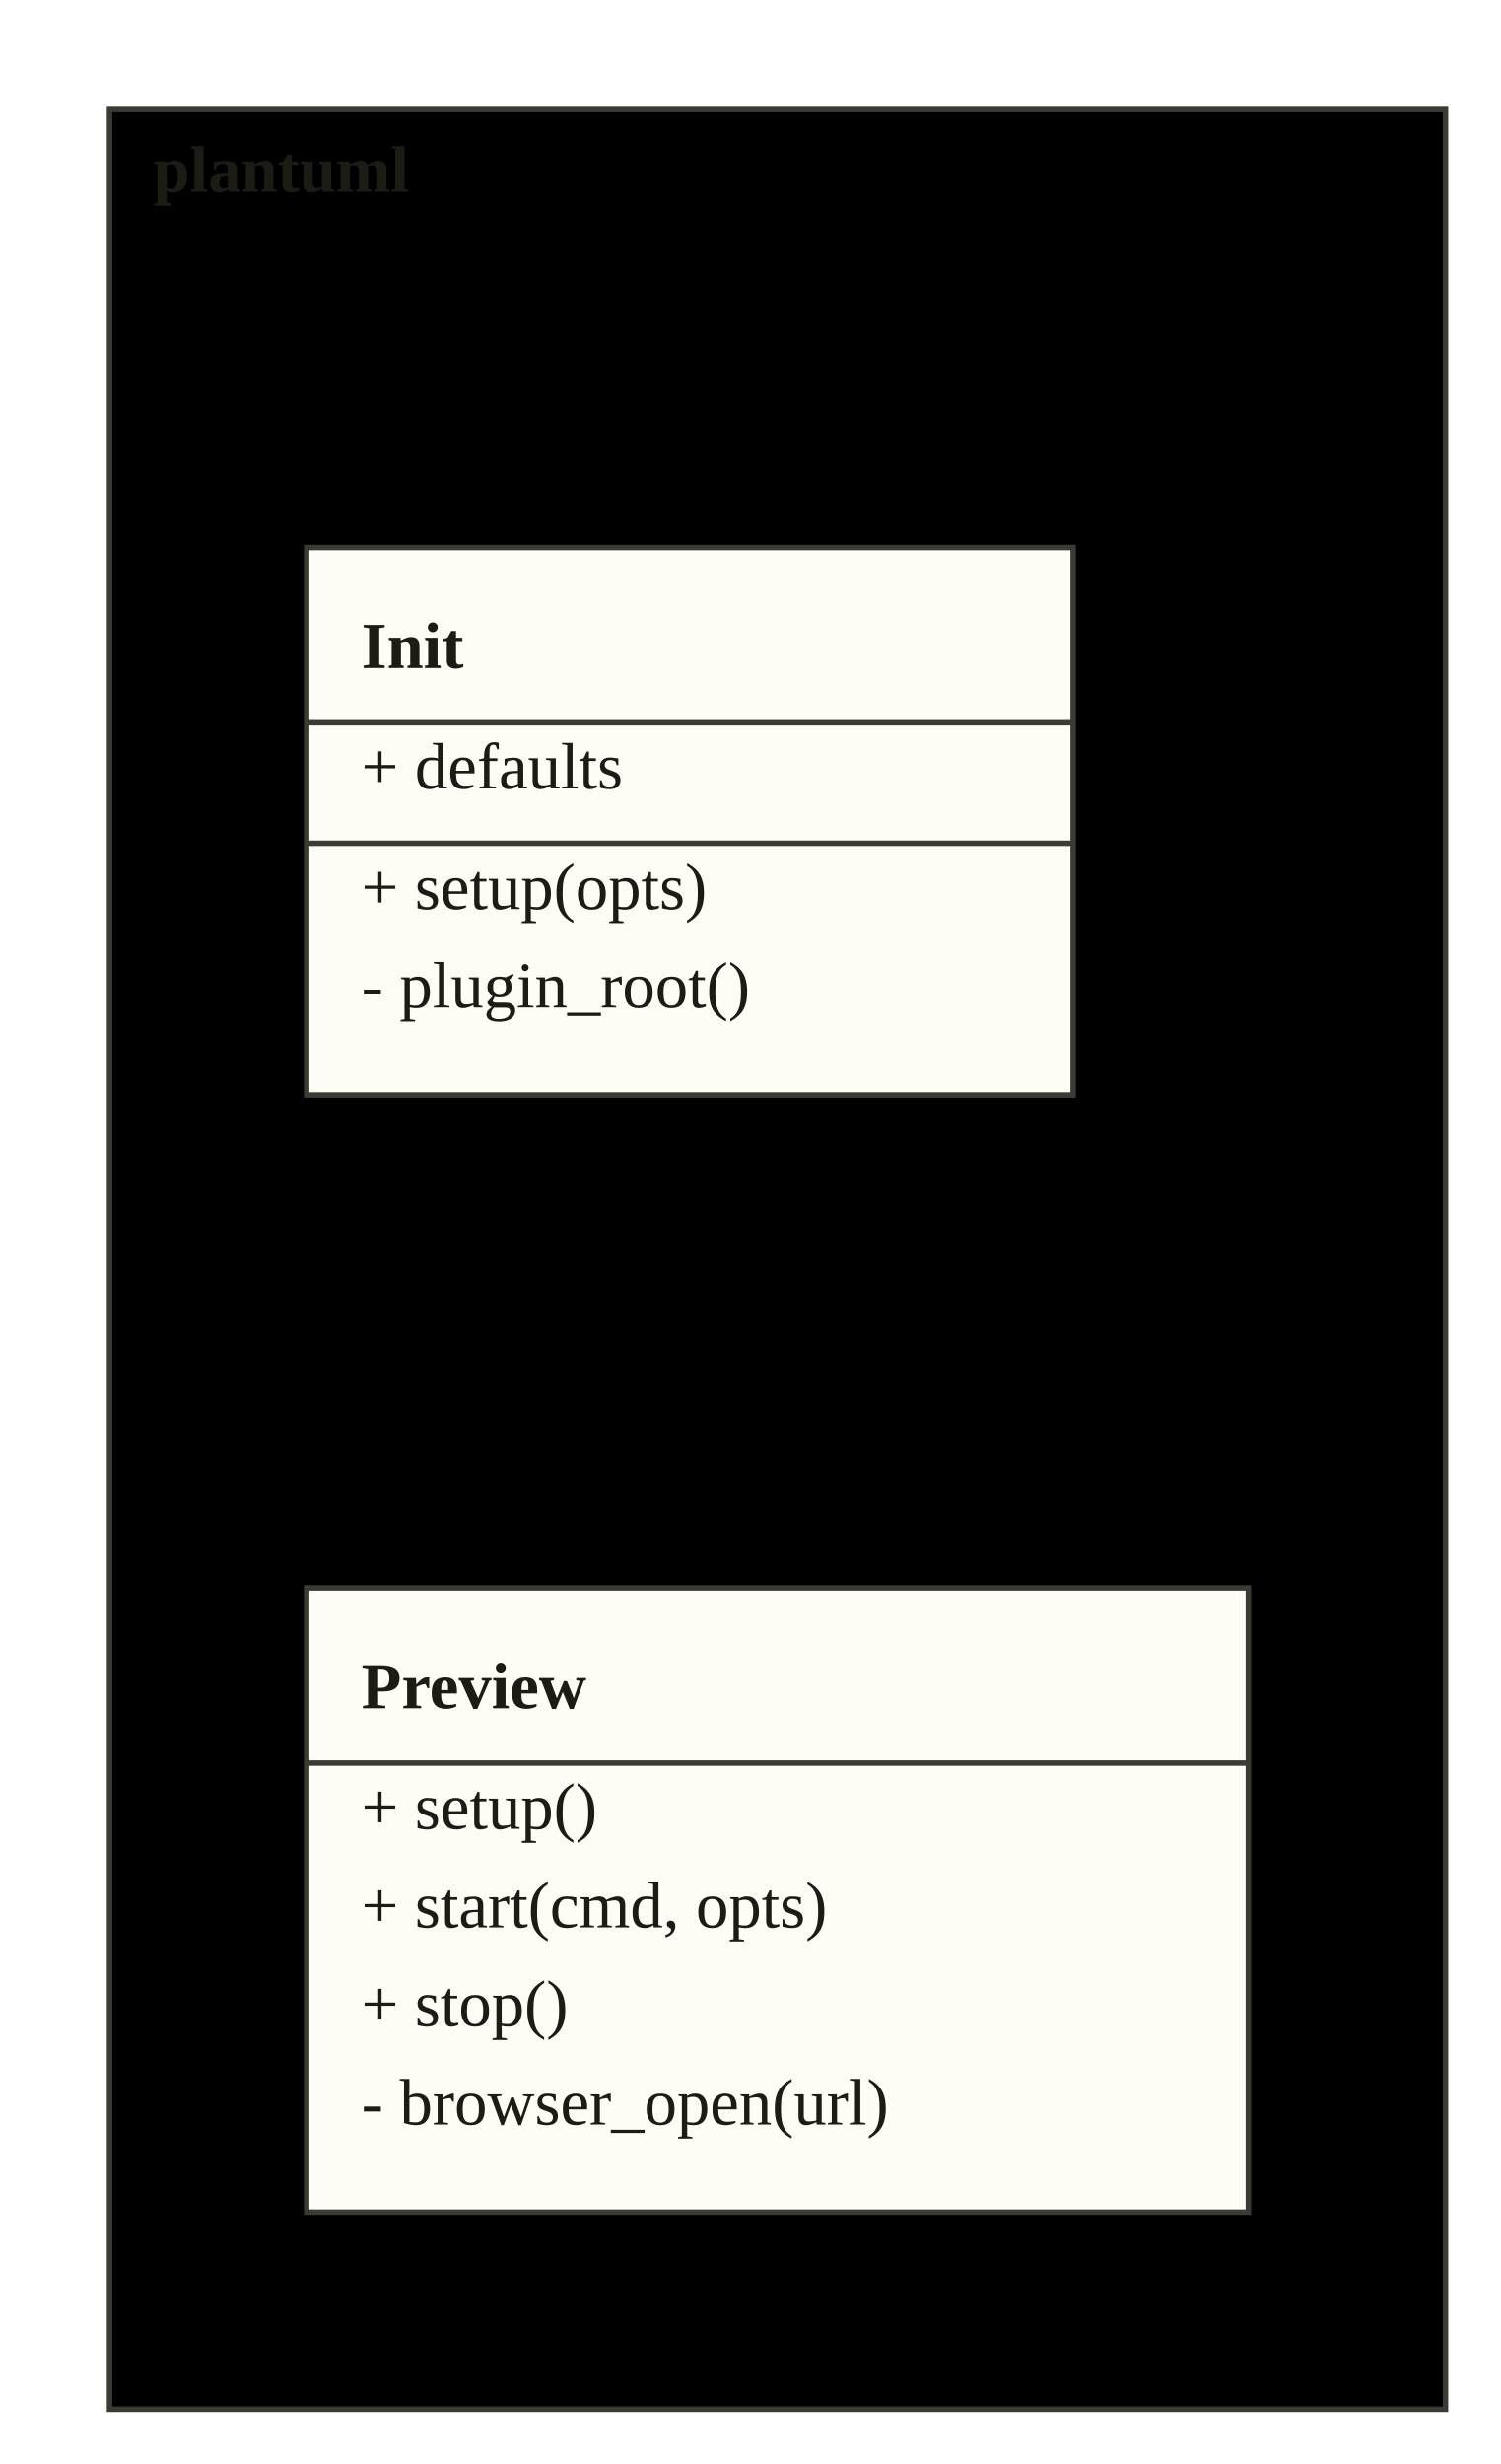
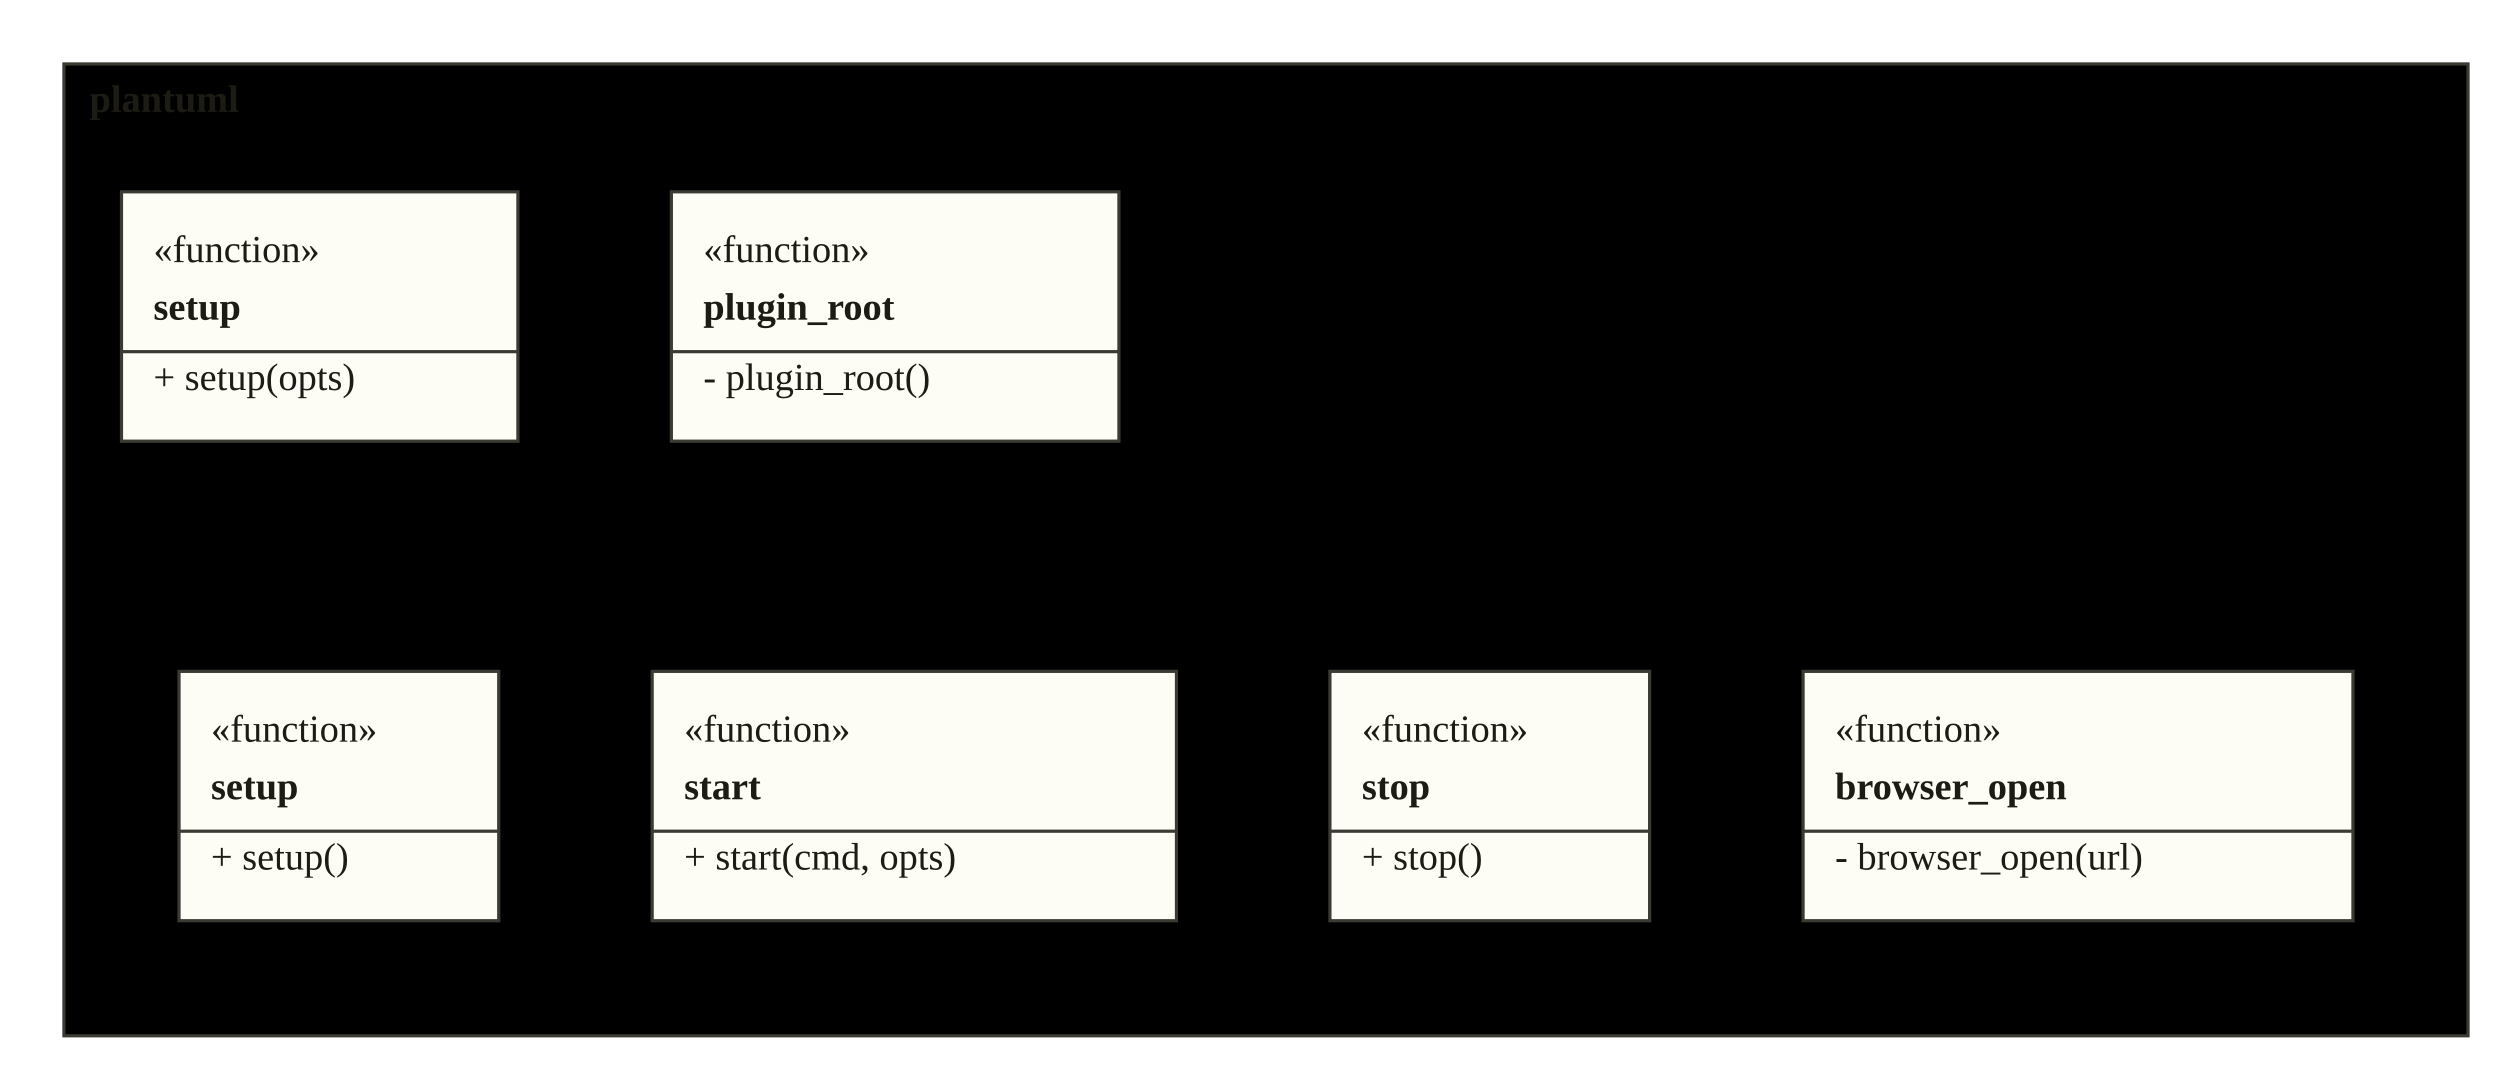
- <svg xmlns="http://www.w3.org/2000/svg" viewBox="-10 -10 274 450" width="274" height="450" class="pr-diagram" role="img">
+ <svg xmlns="http://www.w3.org/2000/svg" viewBox="-10 -10 782 334" width="782" height="334" class="pr-diagram" role="img">
  <style>
  :root { color-scheme: light dark; }
  .pr-diagram { font-family: var(--pr-font, ui-monospace, monospace); font-size: 12px; }
  .pr-box rect { fill: var(--pr-box-fill, #fdfdf6); stroke: var(--pr-stroke, #3b3b33); }
  .pr-container &gt; rect { fill: var(--pr-container-fill, none); stroke: var(--pr-stroke, #3b3b33); stroke-dasharray: none; }
  .pr-note rect { fill: var(--pr-note-fill, #fbf6d9); stroke: var(--pr-stroke, #3b3b33); }
  text { fill: var(--pr-text, #1c1c14); }
  .pr-header { font-weight: 600; }
  .pr-abstract .pr-header { font-style: italic; }
  .pr-sep { stroke: var(--pr-stroke, #3b3b33); }
  .pr-edge { stroke: var(--pr-stroke, #3b3b33); fill: none; }
  .pr-edge-realization, .pr-edge-dependency, .pr-edge-attachment { stroke-dasharray: 6 4; }
</style>
  <defs>
    <marker id="pr-tri" viewBox="0 0 14 12" refX="13" refY="6" markerWidth="14" markerHeight="12" orient="auto">
      <path d="M1,1 L13,6 L1,11 Z" fill="var(--pr-box-fill, #fdfdf6)" stroke="var(--pr-stroke, #3b3b33)" />
    </marker>
    <marker id="pr-diamond-filled" viewBox="0 0 16 10" refX="15" refY="5" markerWidth="16" markerHeight="10" orient="auto">
      <path d="M1,5 L8,1 L15,5 L8,9 Z" fill="var(--pr-stroke, #3b3b33)" />
    </marker>
    <marker id="pr-diamond" viewBox="0 0 16 10" refX="15" refY="5" markerWidth="16" markerHeight="10" orient="auto">
      <path d="M1,5 L8,1 L15,5 L8,9 Z" fill="var(--pr-box-fill, #fdfdf6)" stroke="var(--pr-stroke, #3b3b33)" />
    </marker>
    <marker id="pr-arrow" viewBox="0 0 12 12" refX="11" refY="6" markerWidth="12" markerHeight="12" orient="auto">
      <path d="M1,1 L11,6 L1,11" fill="none" stroke="var(--pr-stroke, #3b3b33)" />
    </marker>
  </defs>
-   <g id="plantuml.init" class="pr-container pr-classifier-namespace">
-     <rect x="28" y="50" width="176" height="158" />
-     <text class="pr-header" x="36" y="65">init</text>
-   </g>
  <g id="plantuml.preview" class="pr-container pr-classifier-namespace">
-     <rect x="28" y="240" width="208" height="172" />
-     <text class="pr-header" x="36" y="255">preview</text>
+     <rect x="28" y="160" width="716" height="136" />
+     <text class="pr-header" x="36" y="175">preview</text>
  </g>
  <g id="plantuml" class="pr-container pr-classifier-namespace">
-     <rect x="10" y="10" width="244" height="420" />
+     <rect x="10" y="10" width="752" height="304" />
    <text class="pr-header" x="18" y="25">plantuml</text>
  </g>
-   <g id="plantuml.init.Init" class="pr-box pr-classifier-class">
-     <rect x="46" y="90" width="140" height="100" />
-     <text class="pr-header" x="56" y="112">Init</text>
-     <line class="pr-sep" x1="46" y1="122" x2="186" y2="122" />
-     <text x="56" y="134">+ defaults</text>
-     <line class="pr-sep" x1="46" y1="144" x2="186" y2="144" />
-     <text x="56" y="156">+ setup(opts)</text>
-     <text x="56" y="174">- plugin_root()</text>
+   <g id="plantuml.setup" class="pr-box pr-classifier-class">
+     <rect x="28" y="50" width="124" height="78" />
+     <text x="38" y="72">«function»</text>
+     <text class="pr-header" x="38" y="90">setup</text>
+     <line class="pr-sep" x1="28" y1="100" x2="152" y2="100" />
+     <text x="38" y="112">+ setup(opts)</text>
  </g>
-   <g id="plantuml.preview.Preview" class="pr-box pr-classifier-class">
-     <rect x="46" y="280" width="172" height="114" />
-     <text class="pr-header" x="56" y="302">Preview</text>
-     <line class="pr-sep" x1="46" y1="312" x2="218" y2="312" />
-     <text x="56" y="324">+ setup()</text>
-     <text x="56" y="342">+ start(cmd, opts)</text>
-     <text x="56" y="360">+ stop()</text>
-     <text x="56" y="378">- browser_open(url)</text>
+   <g id="plantuml.plugin_root" class="pr-box pr-classifier-class">
+     <rect x="200" y="50" width="140" height="78" />
+     <text x="210" y="72">«function»</text>
+     <text class="pr-header" x="210" y="90">plugin_root</text>
+     <line class="pr-sep" x1="200" y1="100" x2="340" y2="100" />
+     <text x="210" y="112">- plugin_root()</text>
+   </g>
+   <g id="plantuml.preview.setup" class="pr-box pr-classifier-class">
+     <rect x="46" y="200" width="100" height="78" />
+     <text x="56" y="222">«function»</text>
+     <text class="pr-header" x="56" y="240">setup</text>
+     <line class="pr-sep" x1="46" y1="250" x2="146" y2="250" />
+     <text x="56" y="262">+ setup()</text>
+   </g>
+   <g id="plantuml.preview.start" class="pr-box pr-classifier-class">
+     <rect x="194" y="200" width="164" height="78" />
+     <text x="204" y="222">«function»</text>
+     <text class="pr-header" x="204" y="240">start</text>
+     <line class="pr-sep" x1="194" y1="250" x2="358" y2="250" />
+     <text x="204" y="262">+ start(cmd, opts)</text>
+   </g>
+   <g id="plantuml.preview.stop" class="pr-box pr-classifier-class">
+     <rect x="406" y="200" width="100" height="78" />
+     <text x="416" y="222">«function»</text>
+     <text class="pr-header" x="416" y="240">stop</text>
+     <line class="pr-sep" x1="406" y1="250" x2="506" y2="250" />
+     <text x="416" y="262">+ stop()</text>
+   </g>
+   <g id="plantuml.preview.browser_open" class="pr-box pr-classifier-class">
+     <rect x="554" y="200" width="172" height="78" />
+     <text x="564" y="222">«function»</text>
+     <text class="pr-header" x="564" y="240">browser_open</text>
+     <line class="pr-sep" x1="554" y1="250" x2="726" y2="250" />
+     <text x="564" y="262">- browser_open(url)</text>
  </g>
</svg>
